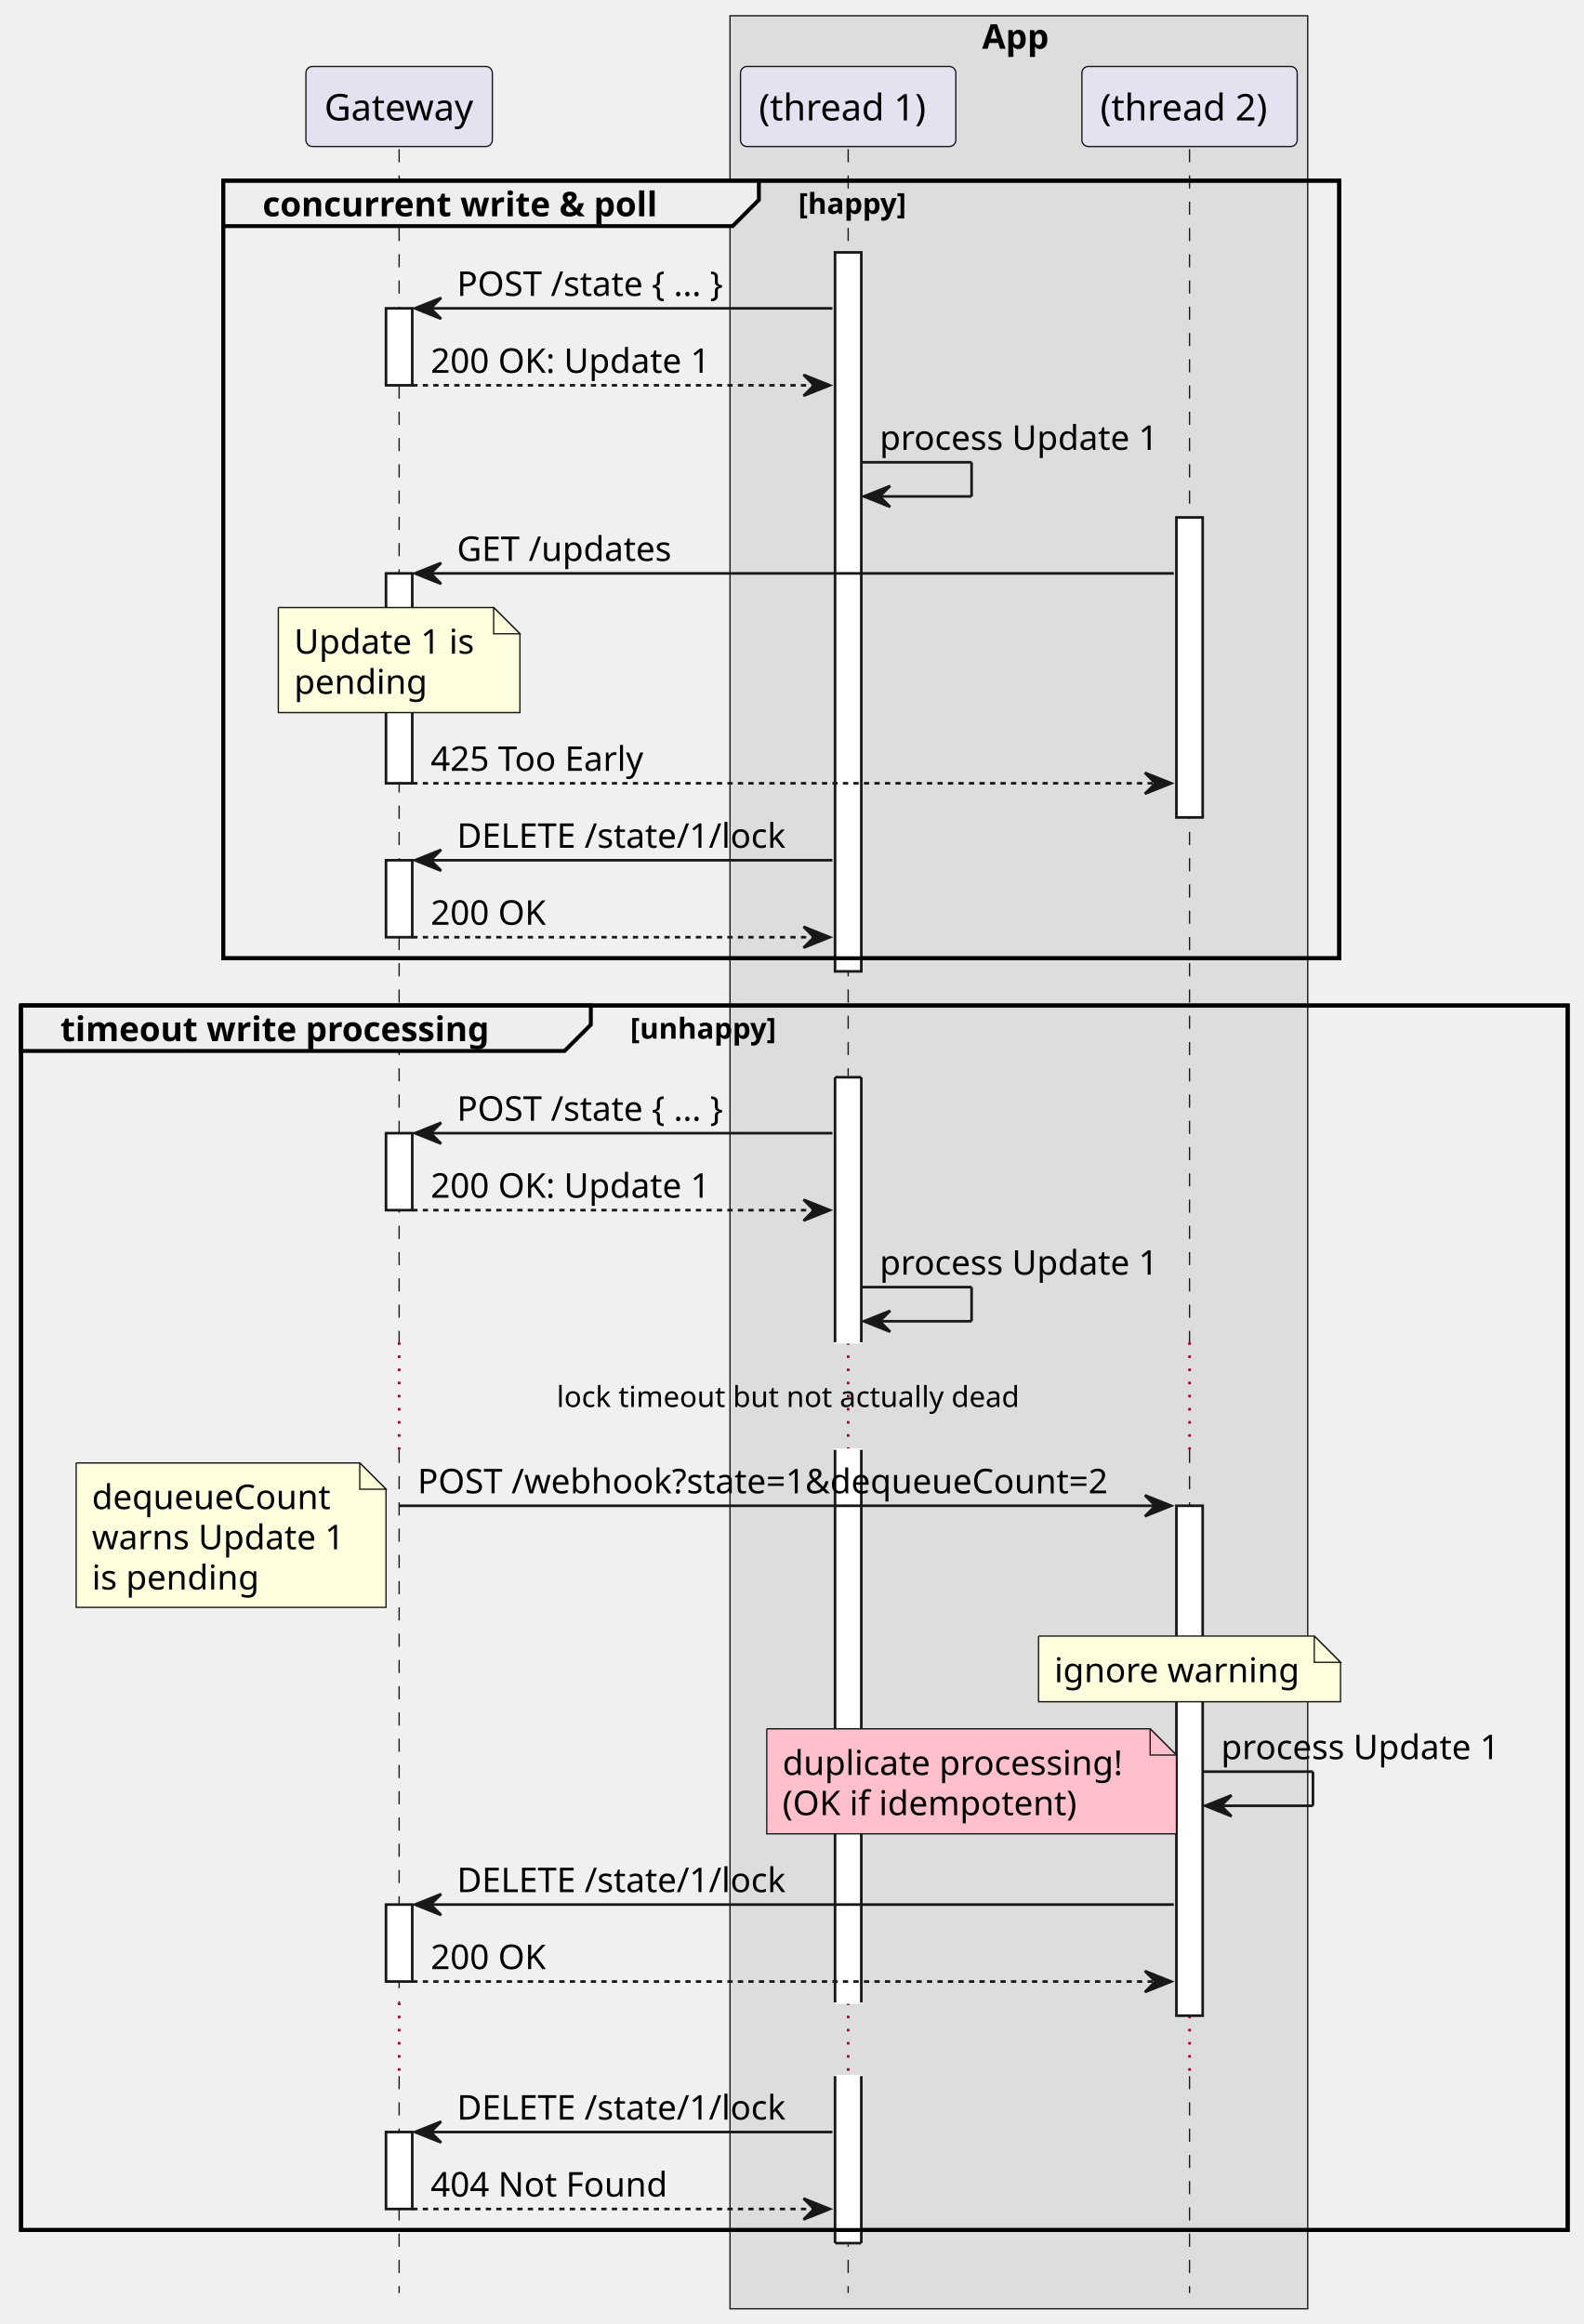
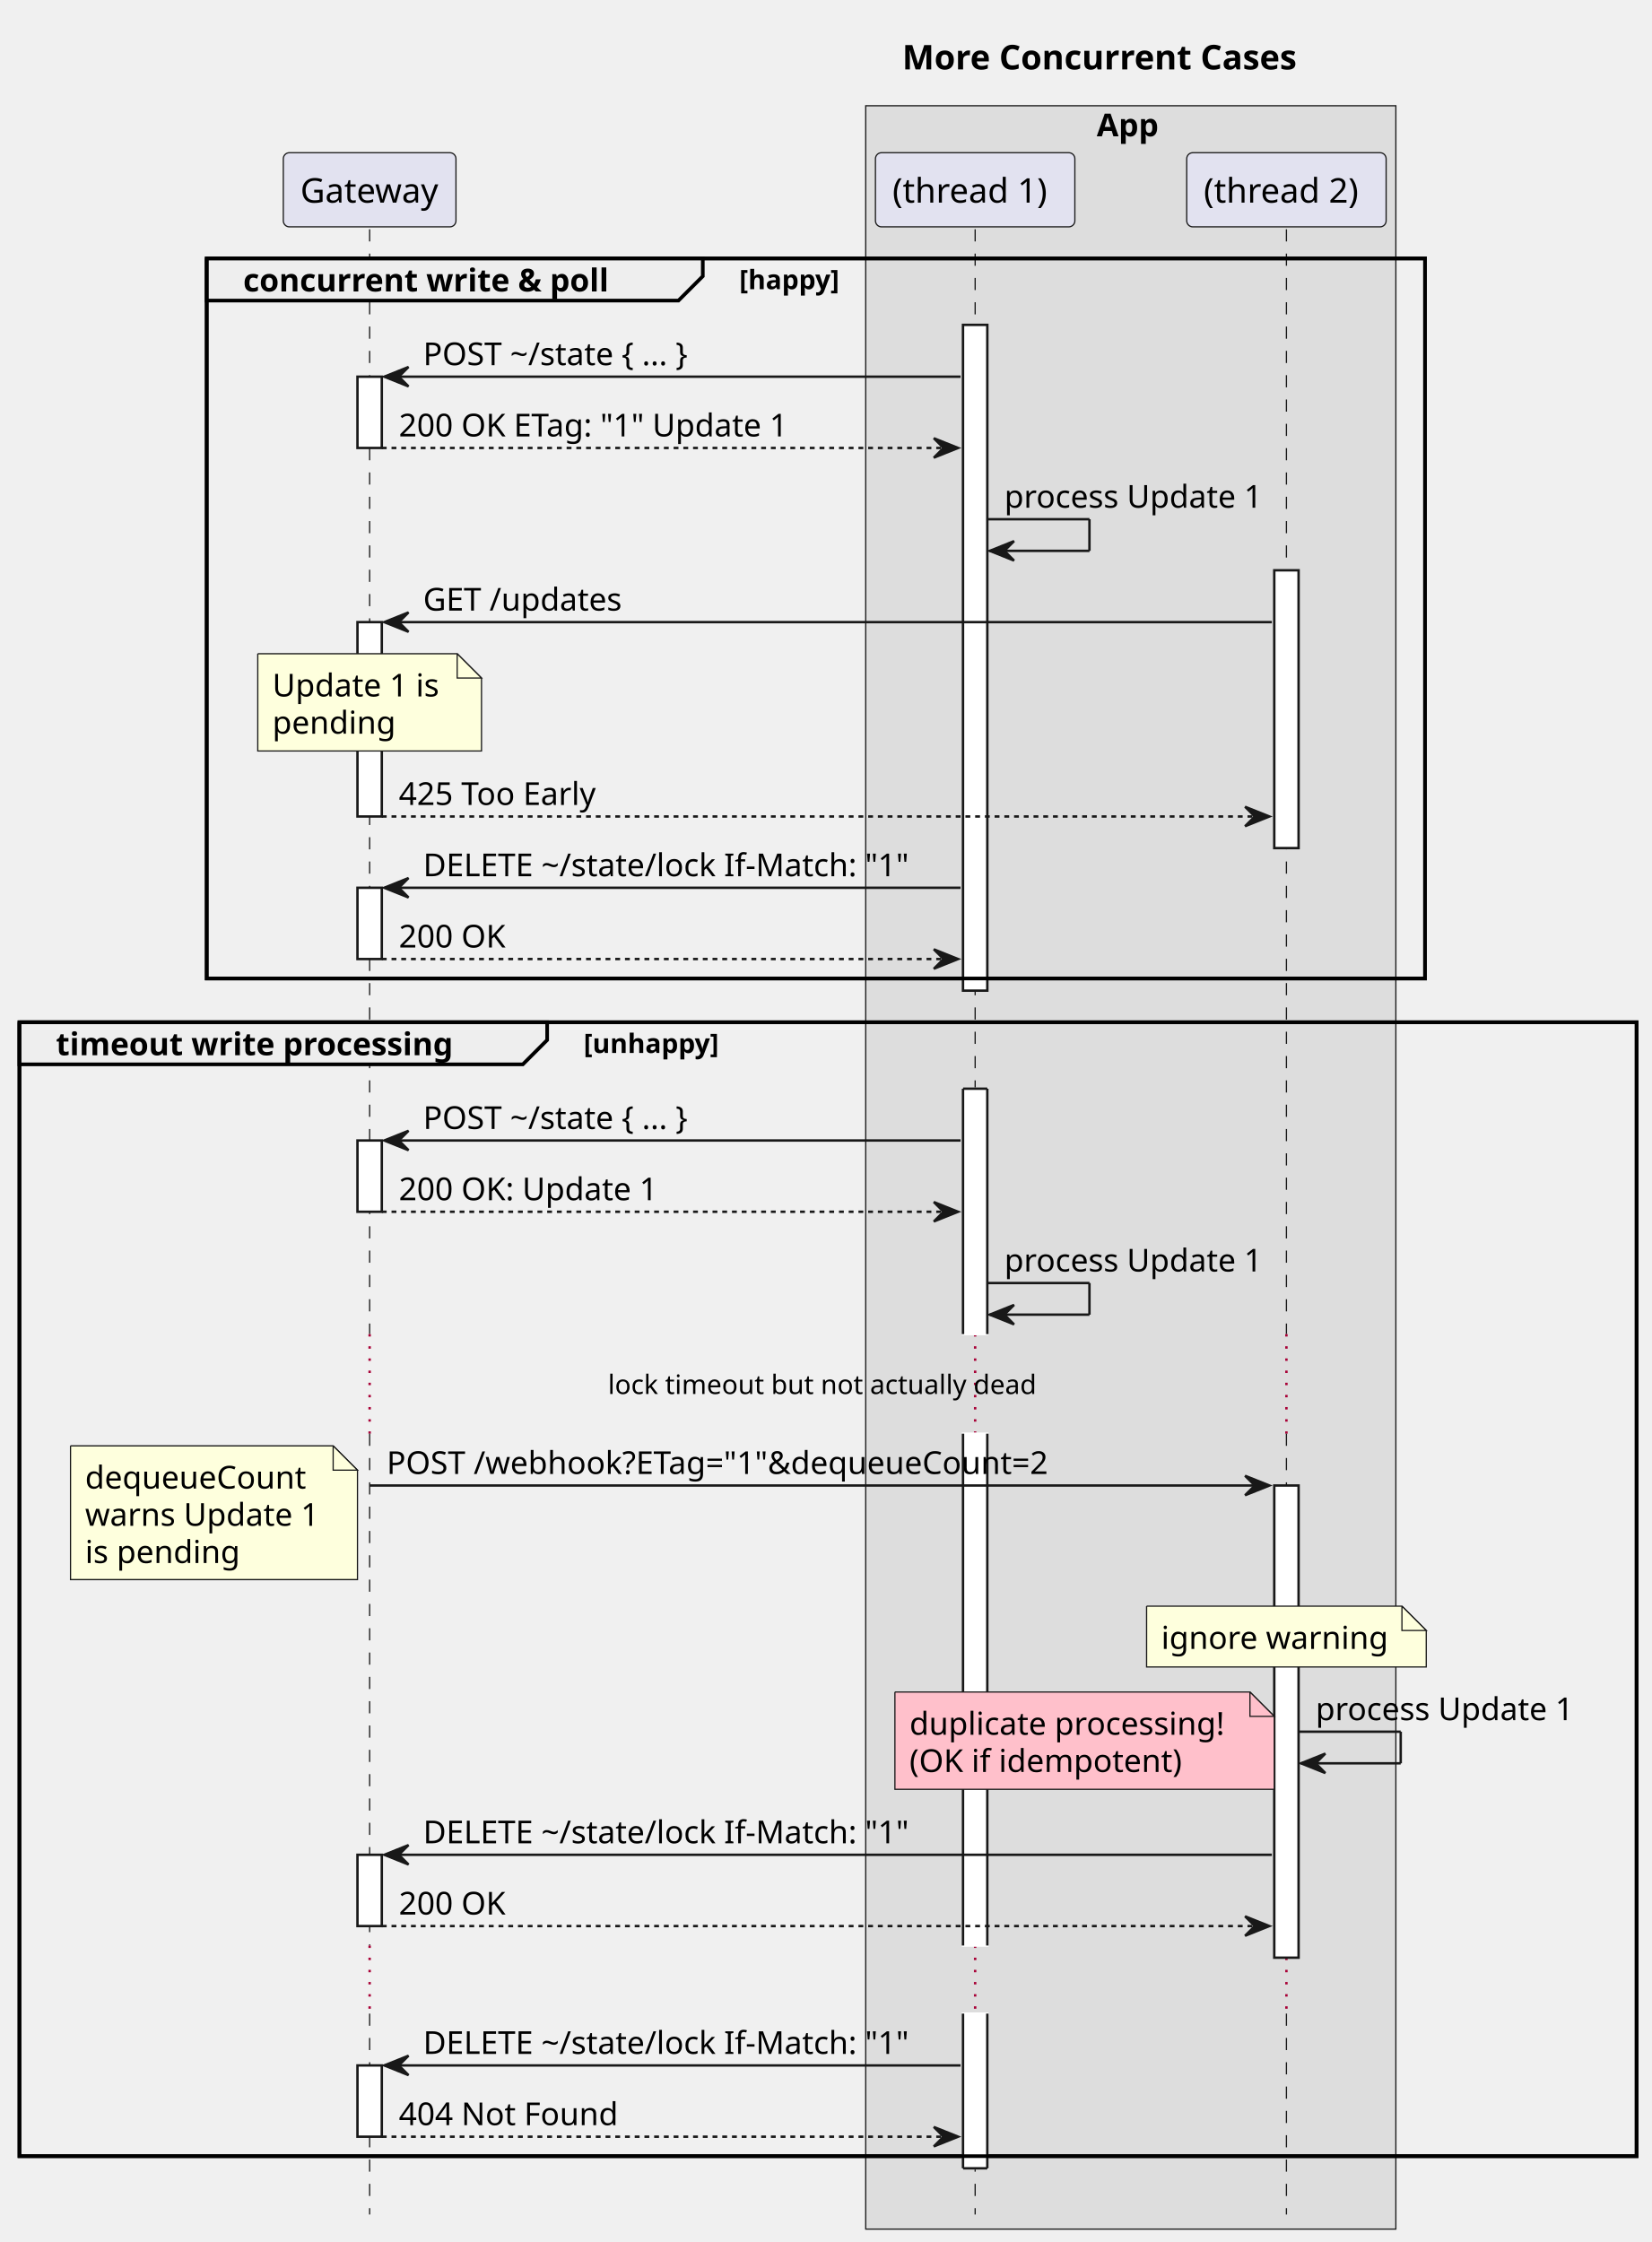
- <svg xmlns="http://www.w3.org/2000/svg" contentStyleType="text/css" height="885px" preserveAspectRatio="none" style="width:603px;height:885px;background:#FFFFFF;" version="1.1" viewBox="0 0 603 885" width="603px" zoomAndPan="magnify">
+ <svg xmlns="http://www.w3.org/2000/svg" contentStyleType="text/css" height="922px" preserveAspectRatio="none" style="width:679px;height:922px;background:#FFFFFF;" version="1.1" viewBox="0 0 679 922" width="679px" zoomAndPan="magnify">
  <defs />
  <g>
-     <rect fill="#DDDDDD" height="873.207" style="stroke:#181818;stroke-width:0.5;" width="220" x="278" y="6" />
-     <text fill="#000000" font-family="sans-serif" font-size="13" font-weight="bold" lengthAdjust="spacing" textLength="28" x="374" y="18.568">App</text>
-     <rect fill="none" height="296.106" style="stroke:#000000;stroke-width:1.5;" width="425" x="85" y="68.799" />
-     <rect fill="none" height="466.303" style="stroke:#000000;stroke-width:1.5;" width="589" x="8" y="382.904" />
-     <line style="stroke:#181818;stroke-width:0.5;stroke-dasharray:5.0,5.0;" x1="152" x2="152" y1="56.799" y2="511.147" />
-     <line style="stroke:#A80036;stroke-width:1.0;stroke-dasharray:1.0,4.0;" x1="152" x2="152" y1="511.147" y2="552.102" />
-     <line style="stroke:#181818;stroke-width:0.5;stroke-dasharray:5.0,5.0;" x1="152" x2="152" y1="552.102" y2="762.586" />
-     <line style="stroke:#A80036;stroke-width:1.0;stroke-dasharray:1.0,4.0;" x1="152" x2="152" y1="762.586" y2="790.586" />
-     <line style="stroke:#181818;stroke-width:0.5;stroke-dasharray:5.0,5.0;" x1="152" x2="152" y1="790.586" y2="873.207" />
-     <rect fill="#FFFFFF" height="29.311" style="stroke:#181818;stroke-width:1.0;" width="10" x="147" y="117.42" />
-     <rect fill="#FFFFFF" height="79.932" style="stroke:#181818;stroke-width:1.0;" width="10" x="147" y="218.352" />
-     <rect fill="#FFFFFF" height="29.311" style="stroke:#181818;stroke-width:1.0;" width="10" x="147" y="327.594" />
-     <rect fill="#FFFFFF" height="29.311" style="stroke:#181818;stroke-width:1.0;" width="10" x="147" y="431.525" />
-     <rect fill="#FFFFFF" height="29.311" style="stroke:#181818;stroke-width:1.0;" width="10" x="147" y="725.275" />
-     <rect fill="#FFFFFF" height="29.311" style="stroke:#181818;stroke-width:1.0;" width="10" x="147" y="811.896" />
-     <line style="stroke:#181818;stroke-width:0.5;stroke-dasharray:5.0,5.0;" x1="323" x2="323" y1="56.799" y2="511.147" />
-     <line style="stroke:#A80036;stroke-width:1.0;stroke-dasharray:1.0,4.0;" x1="323" x2="323" y1="511.147" y2="552.102" />
-     <line style="stroke:#181818;stroke-width:0.5;stroke-dasharray:5.0,5.0;" x1="323" x2="323" y1="552.102" y2="762.586" />
-     <line style="stroke:#A80036;stroke-width:1.0;stroke-dasharray:1.0,4.0;" x1="323" x2="323" y1="762.586" y2="790.586" />
-     <line style="stroke:#181818;stroke-width:0.5;stroke-dasharray:5.0,5.0;" x1="323" x2="323" y1="790.586" y2="873.207" />
-     <rect fill="#FFFFFF" height="273.795" style="stroke:#181818;stroke-width:1.0;" width="10" x="318" y="96.109" />
-     <rect fill="#FFFFFF" height="100.932" style="stroke:#FFFFFF;stroke-width:1.0;" width="10" x="318" y="410.215" />
-     <line style="stroke:#181818;stroke-width:1.0;" x1="318" x2="318" y1="410.215" y2="511.147" />
-     <line style="stroke:#181818;stroke-width:1.0;" x1="328" x2="328" y1="410.215" y2="511.147" />
-     <line style="stroke:#181818;stroke-width:1.0;" x1="318" x2="328" y1="410.215" y2="410.215" />
-     <rect fill="#FFFFFF" height="210.484" style="stroke:#FFFFFF;stroke-width:1.0;" width="10" x="318" y="552.102" />
-     <line style="stroke:#181818;stroke-width:1.0;" x1="318" x2="318" y1="552.102" y2="762.586" />
-     <line style="stroke:#181818;stroke-width:1.0;" x1="328" x2="328" y1="552.102" y2="762.586" />
-     <rect fill="#FFFFFF" height="63.621" style="stroke:#FFFFFF;stroke-width:1.0;" width="10" x="318" y="790.586" />
-     <line style="stroke:#181818;stroke-width:1.0;" x1="318" x2="318" y1="790.586" y2="854.207" />
-     <line style="stroke:#181818;stroke-width:1.0;" x1="328" x2="328" y1="790.586" y2="854.207" />
-     <line style="stroke:#181818;stroke-width:1.0;" x1="318" x2="328" y1="854.207" y2="854.207" />
-     <line style="stroke:#181818;stroke-width:0.5;stroke-dasharray:5.0,5.0;" x1="453" x2="453" y1="56.799" y2="511.147" />
-     <line style="stroke:#A80036;stroke-width:1.0;stroke-dasharray:1.0,4.0;" x1="453" x2="453" y1="511.147" y2="552.102" />
-     <line style="stroke:#181818;stroke-width:0.5;stroke-dasharray:5.0,5.0;" x1="453" x2="453" y1="552.102" y2="762.586" />
-     <line style="stroke:#A80036;stroke-width:1.0;stroke-dasharray:1.0,4.0;" x1="453" x2="453" y1="762.586" y2="790.586" />
-     <line style="stroke:#181818;stroke-width:0.5;stroke-dasharray:5.0,5.0;" x1="453" x2="453" y1="790.586" y2="873.207" />
-     <rect fill="#FFFFFF" height="114.242" style="stroke:#181818;stroke-width:1.0;" width="10" x="448" y="197.041" />
-     <rect fill="#FFFFFF" height="194.174" style="stroke:#181818;stroke-width:1.0;" width="10" x="448" y="573.412" />
-     <rect fill="#E2E2F0" height="30.488" rx="2.5" ry="2.5" style="stroke:#181818;stroke-width:0.5;" width="71" x="116.5" y="25.311" />
-     <text fill="#000000" font-family="sans-serif" font-size="14" lengthAdjust="spacing" textLength="57" x="123.5" y="45.846">Gateway</text>
-     <rect fill="#E2E2F0" height="30.488" rx="2.5" ry="2.5" style="stroke:#181818;stroke-width:0.5;" width="82" x="282" y="25.311" />
-     <text fill="#000000" font-family="sans-serif" font-size="14" lengthAdjust="spacing" textLength="68" x="289" y="45.846">(thread 1)</text>
-     <rect fill="#E2E2F0" height="30.488" rx="2.5" ry="2.5" style="stroke:#181818;stroke-width:0.5;" width="82" x="412" y="25.311" />
-     <text fill="#000000" font-family="sans-serif" font-size="14" lengthAdjust="spacing" textLength="68" x="419" y="45.846">(thread 2)</text>
-     <path d="M85,68.799 L289,68.799 L289,76.109 L279,86.109 L85,86.109 L85,68.799 " fill="#EEEEEE" style="stroke:#000000;stroke-width:1.5;" />
-     <rect fill="none" height="296.106" style="stroke:#000000;stroke-width:1.5;" width="425" x="85" y="68.799" />
-     <text fill="#000000" font-family="sans-serif" font-size="13" font-weight="bold" lengthAdjust="spacing" textLength="155" x="100" y="82.367">concurrent write &amp; poll</text>
-     <text fill="#000000" font-family="sans-serif" font-size="11" font-weight="bold" lengthAdjust="spacing" textLength="41" x="304" y="81.434">[happy]</text>
-     <polygon fill="#181818" points="168,113.42,158,117.42,168,121.42,164,117.42" style="stroke:#181818;stroke-width:1.0;" />
-     <line style="stroke:#181818;stroke-width:1.0;" x1="162" x2="317" y1="117.42" y2="117.42" />
-     <text fill="#000000" font-family="sans-serif" font-size="13" lengthAdjust="spacing" textLength="106" x="174" y="112.678">POST /state { ... }</text>
-     <polygon fill="#181818" points="306,142.731,316,146.731,306,150.731,310,146.731" style="stroke:#181818;stroke-width:1.0;" />
-     <line style="stroke:#181818;stroke-width:1.0;stroke-dasharray:2.0,2.0;" x1="157" x2="312" y1="146.731" y2="146.731" />
-     <text fill="#000000" font-family="sans-serif" font-size="13" lengthAdjust="spacing" textLength="110" x="164" y="141.988">200 OK: Update 1</text>
-     <line style="stroke:#181818;stroke-width:1.0;" x1="328" x2="370" y1="176.041" y2="176.041" />
-     <line style="stroke:#181818;stroke-width:1.0;" x1="370" x2="370" y1="176.041" y2="189.041" />
-     <line style="stroke:#181818;stroke-width:1.0;" x1="329" x2="370" y1="189.041" y2="189.041" />
-     <polygon fill="#181818" points="339,185.041,329,189.041,339,193.041,335,189.041" style="stroke:#181818;stroke-width:1.0;" />
-     <text fill="#000000" font-family="sans-serif" font-size="13" lengthAdjust="spacing" textLength="109" x="335" y="171.299">process Update 1</text>
-     <polygon fill="#181818" points="168,214.352,158,218.352,168,222.352,164,218.352" style="stroke:#181818;stroke-width:1.0;" />
-     <line style="stroke:#181818;stroke-width:1.0;" x1="162" x2="447" y1="218.352" y2="218.352" />
-     <text fill="#000000" font-family="sans-serif" font-size="13" lengthAdjust="spacing" textLength="85" x="174" y="213.609">GET /updates</text>
-     <path d="M106,231.352 L106,271.352 L198,271.352 L198,241.352 L188,231.352 L106,231.352 " fill="#FEFFDD" style="stroke:#181818;stroke-width:0.5;" />
-     <path d="M188,231.352 L188,241.352 L198,241.352 L188,231.352 " fill="#FEFFDD" style="stroke:#181818;stroke-width:0.5;" />
-     <text fill="#000000" font-family="sans-serif" font-size="13" lengthAdjust="spacing" textLength="71" x="112" y="248.92">Update 1 is</text>
-     <text fill="#000000" font-family="sans-serif" font-size="13" lengthAdjust="spacing" textLength="51" x="112" y="264.231">pending</text>
-     <polygon fill="#181818" points="436,294.283,446,298.283,436,302.283,440,298.283" style="stroke:#181818;stroke-width:1.0;" />
-     <line style="stroke:#181818;stroke-width:1.0;stroke-dasharray:2.0,2.0;" x1="157" x2="442" y1="298.283" y2="298.283" />
-     <text fill="#000000" font-family="sans-serif" font-size="13" lengthAdjust="spacing" textLength="86" x="164" y="293.541">425 Too Early</text>
-     <polygon fill="#181818" points="168,323.594,158,327.594,168,331.594,164,327.594" style="stroke:#181818;stroke-width:1.0;" />
-     <line style="stroke:#181818;stroke-width:1.0;" x1="162" x2="317" y1="327.594" y2="327.594" />
-     <text fill="#000000" font-family="sans-serif" font-size="13" lengthAdjust="spacing" textLength="137" x="174" y="322.852">DELETE /state/1/lock</text>
-     <polygon fill="#181818" points="306,352.904,316,356.904,306,360.904,310,356.904" style="stroke:#181818;stroke-width:1.0;" />
-     <line style="stroke:#181818;stroke-width:1.0;stroke-dasharray:2.0,2.0;" x1="157" x2="312" y1="356.904" y2="356.904" />
-     <text fill="#000000" font-family="sans-serif" font-size="13" lengthAdjust="spacing" textLength="46" x="164" y="352.162">200 OK</text>
-     <path d="M8,382.904 L225,382.904 L225,390.215 L215,400.215 L8,400.215 L8,382.904 " fill="#EEEEEE" style="stroke:#000000;stroke-width:1.5;" />
-     <rect fill="none" height="466.303" style="stroke:#000000;stroke-width:1.5;" width="589" x="8" y="382.904" />
-     <text fill="#000000" font-family="sans-serif" font-size="13" font-weight="bold" lengthAdjust="spacing" textLength="168" x="23" y="396.473">timeout write processing</text>
-     <text fill="#000000" font-family="sans-serif" font-size="11" font-weight="bold" lengthAdjust="spacing" textLength="55" x="240" y="395.539">[unhappy]</text>
-     <polygon fill="#181818" points="168,427.525,158,431.525,168,435.525,164,431.525" style="stroke:#181818;stroke-width:1.0;" />
-     <line style="stroke:#181818;stroke-width:1.0;" x1="162" x2="317" y1="431.525" y2="431.525" />
-     <text fill="#000000" font-family="sans-serif" font-size="13" lengthAdjust="spacing" textLength="106" x="174" y="426.783">POST /state { ... }</text>
-     <polygon fill="#181818" points="306,456.836,316,460.836,306,464.836,310,460.836" style="stroke:#181818;stroke-width:1.0;" />
-     <line style="stroke:#181818;stroke-width:1.0;stroke-dasharray:2.0,2.0;" x1="157" x2="312" y1="460.836" y2="460.836" />
-     <text fill="#000000" font-family="sans-serif" font-size="13" lengthAdjust="spacing" textLength="110" x="164" y="456.094">200 OK: Update 1</text>
-     <line style="stroke:#181818;stroke-width:1.0;" x1="328" x2="370" y1="490.147" y2="490.147" />
-     <line style="stroke:#181818;stroke-width:1.0;" x1="370" x2="370" y1="490.147" y2="503.147" />
-     <line style="stroke:#181818;stroke-width:1.0;" x1="329" x2="370" y1="503.147" y2="503.147" />
-     <polygon fill="#181818" points="339,499.147,329,503.147,339,507.147,335,503.147" style="stroke:#181818;stroke-width:1.0;" />
-     <text fill="#000000" font-family="sans-serif" font-size="13" lengthAdjust="spacing" textLength="109" x="335" y="485.404">process Update 1</text>
-     <text fill="#000000" font-family="sans-serif" font-size="11" lengthAdjust="spacing" textLength="181" x="212" y="535.781">lock timeout but not actually dead</text>
-     <polygon fill="#181818" points="436,569.412,446,573.412,436,577.412,440,573.412" style="stroke:#181818;stroke-width:1.0;" />
-     <line style="stroke:#181818;stroke-width:1.0;" x1="152" x2="442" y1="573.412" y2="573.412" />
-     <text fill="#000000" font-family="sans-serif" font-size="13" lengthAdjust="spacing" textLength="272" x="159" y="568.67">POST /webhook?state=1&amp;dequeueCount=2</text>
-     <path d="M29,557.102 L29,612.102 L147,612.102 L147,567.102 L137,557.102 L29,557.102 " fill="#FEFFDD" style="stroke:#181818;stroke-width:0.5;" />
-     <path d="M137,557.102 L137,567.102 L147,567.102 L137,557.102 " fill="#FEFFDD" style="stroke:#181818;stroke-width:0.5;" />
-     <text fill="#000000" font-family="sans-serif" font-size="13" lengthAdjust="spacing" textLength="91" x="35" y="574.67">dequeueCount</text>
-     <text fill="#000000" font-family="sans-serif" font-size="13" lengthAdjust="spacing" textLength="97" x="35" y="589.981">warns Update 1</text>
-     <text fill="#000000" font-family="sans-serif" font-size="13" lengthAdjust="spacing" textLength="66" x="35" y="605.291">is pending</text>
-     <path d="M395.5,623.033 L395.5,648.033 L510.5,648.033 L510.5,633.033 L500.5,623.033 L395.5,623.033 " fill="#FEFFDD" style="stroke:#181818;stroke-width:0.5;" />
-     <path d="M500.5,623.033 L500.5,633.033 L510.5,633.033 L500.5,623.033 " fill="#FEFFDD" style="stroke:#181818;stroke-width:0.5;" />
-     <text fill="#000000" font-family="sans-serif" font-size="13" lengthAdjust="spacing" textLength="94" x="401.5" y="640.602">ignore warning</text>
-     <line style="stroke:#181818;stroke-width:1.0;" x1="458" x2="500" y1="674.654" y2="674.654" />
-     <line style="stroke:#181818;stroke-width:1.0;" x1="500" x2="500" y1="674.654" y2="687.654" />
-     <line style="stroke:#181818;stroke-width:1.0;" x1="459" x2="500" y1="687.654" y2="687.654" />
-     <polygon fill="#181818" points="469,683.654,459,687.654,469,691.654,465,687.654" style="stroke:#181818;stroke-width:1.0;" />
-     <text fill="#000000" font-family="sans-serif" font-size="13" lengthAdjust="spacing" textLength="109" x="465" y="669.912">process Update 1</text>
-     <path d="M292,658.344 L292,698.344 L448,698.344 L448,668.344 L438,658.344 L292,658.344 " fill="#FFC0CB" style="stroke:#181818;stroke-width:0.5;" />
-     <path d="M438,658.344 L438,668.344 L448,668.344 L438,658.344 " fill="#FFC0CB" style="stroke:#181818;stroke-width:0.5;" />
-     <text fill="#000000" font-family="sans-serif" font-size="13" lengthAdjust="spacing" textLength="135" x="298" y="675.912">duplicate processing!</text>
-     <text fill="#000000" font-family="sans-serif" font-size="13" lengthAdjust="spacing" textLength="115" x="298" y="691.223">(OK if idempotent)</text>
-     <polygon fill="#181818" points="168,721.275,158,725.275,168,729.275,164,725.275" style="stroke:#181818;stroke-width:1.0;" />
-     <line style="stroke:#181818;stroke-width:1.0;" x1="162" x2="447" y1="725.275" y2="725.275" />
-     <text fill="#000000" font-family="sans-serif" font-size="13" lengthAdjust="spacing" textLength="137" x="174" y="720.533">DELETE /state/1/lock</text>
-     <polygon fill="#181818" points="436,750.586,446,754.586,436,758.586,440,754.586" style="stroke:#181818;stroke-width:1.0;" />
-     <line style="stroke:#181818;stroke-width:1.0;stroke-dasharray:2.0,2.0;" x1="157" x2="442" y1="754.586" y2="754.586" />
-     <text fill="#000000" font-family="sans-serif" font-size="13" lengthAdjust="spacing" textLength="46" x="164" y="749.844">200 OK</text>
-     <polygon fill="#181818" points="168,807.896,158,811.896,168,815.896,164,811.896" style="stroke:#181818;stroke-width:1.0;" />
-     <line style="stroke:#181818;stroke-width:1.0;" x1="162" x2="317" y1="811.896" y2="811.896" />
-     <text fill="#000000" font-family="sans-serif" font-size="13" lengthAdjust="spacing" textLength="137" x="174" y="807.154">DELETE /state/1/lock</text>
-     <polygon fill="#181818" points="306,837.207,316,841.207,306,845.207,310,841.207" style="stroke:#181818;stroke-width:1.0;" />
-     <line style="stroke:#181818;stroke-width:1.0;stroke-dasharray:2.0,2.0;" x1="157" x2="312" y1="841.207" y2="841.207" />
-     <text fill="#000000" font-family="sans-serif" font-size="13" lengthAdjust="spacing" textLength="94" x="164" y="836.465">404 Not Found</text>
+     <rect fill="#DDDDDD" height="873.207" style="stroke:#181818;stroke-width:0.5;" width="218" x="356" y="43.488" />
+     <text fill="#000000" font-family="sans-serif" font-size="13" font-weight="bold" lengthAdjust="spacing" textLength="28" x="451" y="56.057">App</text>
+     <rect fill="none" height="26.488" id="_title" style="stroke:none;stroke-width:1.0;" width="177" x="366" y="10" />
+     <text fill="#000000" font-family="sans-serif" font-size="14" font-weight="bold" lengthAdjust="spacing" textLength="167" x="371" y="28.535">More Concurrent Cases</text>
+     <rect fill="none" height="296.106" style="stroke:#000000;stroke-width:1.5;" width="501" x="85" y="106.287" />
+     <rect fill="none" height="466.303" style="stroke:#000000;stroke-width:1.5;" width="665" x="8" y="420.393" />
+     <line style="stroke:#181818;stroke-width:0.5;stroke-dasharray:5.0,5.0;" x1="152" x2="152" y1="94.287" y2="548.635" />
+     <line style="stroke:#A80036;stroke-width:1.0;stroke-dasharray:1.0,4.0;" x1="152" x2="152" y1="548.635" y2="589.59" />
+     <line style="stroke:#181818;stroke-width:0.5;stroke-dasharray:5.0,5.0;" x1="152" x2="152" y1="589.59" y2="800.074" />
+     <line style="stroke:#A80036;stroke-width:1.0;stroke-dasharray:1.0,4.0;" x1="152" x2="152" y1="800.074" y2="828.074" />
+     <line style="stroke:#181818;stroke-width:0.5;stroke-dasharray:5.0,5.0;" x1="152" x2="152" y1="828.074" y2="910.695" />
+     <rect fill="#FFFFFF" height="29.311" style="stroke:#181818;stroke-width:1.0;" width="10" x="147" y="154.908" />
+     <rect fill="#FFFFFF" height="79.932" style="stroke:#181818;stroke-width:1.0;" width="10" x="147" y="255.84" />
+     <rect fill="#FFFFFF" height="29.311" style="stroke:#181818;stroke-width:1.0;" width="10" x="147" y="365.082" />
+     <rect fill="#FFFFFF" height="29.311" style="stroke:#181818;stroke-width:1.0;" width="10" x="147" y="469.014" />
+     <rect fill="#FFFFFF" height="29.311" style="stroke:#181818;stroke-width:1.0;" width="10" x="147" y="762.764" />
+     <rect fill="#FFFFFF" height="29.311" style="stroke:#181818;stroke-width:1.0;" width="10" x="147" y="849.385" />
+     <line style="stroke:#181818;stroke-width:0.5;stroke-dasharray:5.0,5.0;" x1="401" x2="401" y1="94.287" y2="548.635" />
+     <line style="stroke:#A80036;stroke-width:1.0;stroke-dasharray:1.0,4.0;" x1="401" x2="401" y1="548.635" y2="589.59" />
+     <line style="stroke:#181818;stroke-width:0.5;stroke-dasharray:5.0,5.0;" x1="401" x2="401" y1="589.59" y2="800.074" />
+     <line style="stroke:#A80036;stroke-width:1.0;stroke-dasharray:1.0,4.0;" x1="401" x2="401" y1="800.074" y2="828.074" />
+     <line style="stroke:#181818;stroke-width:0.5;stroke-dasharray:5.0,5.0;" x1="401" x2="401" y1="828.074" y2="910.695" />
+     <rect fill="#FFFFFF" height="273.795" style="stroke:#181818;stroke-width:1.0;" width="10" x="396" y="133.598" />
+     <rect fill="#FFFFFF" height="100.932" style="stroke:#FFFFFF;stroke-width:1.0;" width="10" x="396" y="447.703" />
+     <line style="stroke:#181818;stroke-width:1.0;" x1="396" x2="396" y1="447.703" y2="548.635" />
+     <line style="stroke:#181818;stroke-width:1.0;" x1="406" x2="406" y1="447.703" y2="548.635" />
+     <line style="stroke:#181818;stroke-width:1.0;" x1="396" x2="406" y1="447.703" y2="447.703" />
+     <rect fill="#FFFFFF" height="210.484" style="stroke:#FFFFFF;stroke-width:1.0;" width="10" x="396" y="589.59" />
+     <line style="stroke:#181818;stroke-width:1.0;" x1="396" x2="396" y1="589.59" y2="800.074" />
+     <line style="stroke:#181818;stroke-width:1.0;" x1="406" x2="406" y1="589.59" y2="800.074" />
+     <rect fill="#FFFFFF" height="63.621" style="stroke:#FFFFFF;stroke-width:1.0;" width="10" x="396" y="828.074" />
+     <line style="stroke:#181818;stroke-width:1.0;" x1="396" x2="396" y1="828.074" y2="891.695" />
+     <line style="stroke:#181818;stroke-width:1.0;" x1="406" x2="406" y1="828.074" y2="891.695" />
+     <line style="stroke:#181818;stroke-width:1.0;" x1="396" x2="406" y1="891.695" y2="891.695" />
+     <line style="stroke:#181818;stroke-width:0.5;stroke-dasharray:5.0,5.0;" x1="529" x2="529" y1="94.287" y2="548.635" />
+     <line style="stroke:#A80036;stroke-width:1.0;stroke-dasharray:1.0,4.0;" x1="529" x2="529" y1="548.635" y2="589.59" />
+     <line style="stroke:#181818;stroke-width:0.5;stroke-dasharray:5.0,5.0;" x1="529" x2="529" y1="589.59" y2="800.074" />
+     <line style="stroke:#A80036;stroke-width:1.0;stroke-dasharray:1.0,4.0;" x1="529" x2="529" y1="800.074" y2="828.074" />
+     <line style="stroke:#181818;stroke-width:0.5;stroke-dasharray:5.0,5.0;" x1="529" x2="529" y1="828.074" y2="910.695" />
+     <rect fill="#FFFFFF" height="114.242" style="stroke:#181818;stroke-width:1.0;" width="10" x="524" y="234.529" />
+     <rect fill="#FFFFFF" height="194.174" style="stroke:#181818;stroke-width:1.0;" width="10" x="524" y="610.9" />
+     <rect fill="#E2E2F0" height="30.488" rx="2.5" ry="2.5" style="stroke:#181818;stroke-width:0.5;" width="71" x="116.5" y="62.799" />
+     <text fill="#000000" font-family="sans-serif" font-size="14" lengthAdjust="spacing" textLength="57" x="123.5" y="83.334">Gateway</text>
+     <rect fill="#E2E2F0" height="30.488" rx="2.5" ry="2.5" style="stroke:#181818;stroke-width:0.5;" width="82" x="360" y="62.799" />
+     <text fill="#000000" font-family="sans-serif" font-size="14" lengthAdjust="spacing" textLength="68" x="367" y="83.334">(thread 1)</text>
+     <rect fill="#E2E2F0" height="30.488" rx="2.5" ry="2.5" style="stroke:#181818;stroke-width:0.5;" width="82" x="488" y="62.799" />
+     <text fill="#000000" font-family="sans-serif" font-size="14" lengthAdjust="spacing" textLength="68" x="495" y="83.334">(thread 2)</text>
+     <path d="M85,106.287 L289,106.287 L289,113.598 L279,123.598 L85,123.598 L85,106.287 " fill="#EEEEEE" style="stroke:#000000;stroke-width:1.5;" />
+     <rect fill="none" height="296.106" style="stroke:#000000;stroke-width:1.5;" width="501" x="85" y="106.287" />
+     <text fill="#000000" font-family="sans-serif" font-size="13" font-weight="bold" lengthAdjust="spacing" textLength="155" x="100" y="119.856">concurrent write &amp; poll</text>
+     <text fill="#000000" font-family="sans-serif" font-size="11" font-weight="bold" lengthAdjust="spacing" textLength="41" x="304" y="118.922">[happy]</text>
+     <polygon fill="#181818" points="168,150.908,158,154.908,168,158.908,164,154.908" style="stroke:#181818;stroke-width:1.0;" />
+     <line style="stroke:#181818;stroke-width:1.0;" x1="162" x2="395" y1="154.908" y2="154.908" />
+     <text fill="#000000" font-family="sans-serif" font-size="13" lengthAdjust="spacing" textLength="114" x="174" y="150.166">POST ~/state { ... }</text>
+     <polygon fill="#181818" points="384,180.219,394,184.219,384,188.219,388,184.219" style="stroke:#181818;stroke-width:1.0;" />
+     <line style="stroke:#181818;stroke-width:1.0;stroke-dasharray:2.0,2.0;" x1="157" x2="390" y1="184.219" y2="184.219" />
+     <text fill="#000000" font-family="sans-serif" font-size="13" lengthAdjust="spacing" textLength="166" x="164" y="179.477">200 OK ETag: "1" Update 1</text>
+     <line style="stroke:#181818;stroke-width:1.0;" x1="406" x2="448" y1="213.529" y2="213.529" />
+     <line style="stroke:#181818;stroke-width:1.0;" x1="448" x2="448" y1="213.529" y2="226.529" />
+     <line style="stroke:#181818;stroke-width:1.0;" x1="407" x2="448" y1="226.529" y2="226.529" />
+     <polygon fill="#181818" points="417,222.529,407,226.529,417,230.529,413,226.529" style="stroke:#181818;stroke-width:1.0;" />
+     <text fill="#000000" font-family="sans-serif" font-size="13" lengthAdjust="spacing" textLength="109" x="413" y="208.787">process Update 1</text>
+     <polygon fill="#181818" points="168,251.84,158,255.84,168,259.84,164,255.84" style="stroke:#181818;stroke-width:1.0;" />
+     <line style="stroke:#181818;stroke-width:1.0;" x1="162" x2="523" y1="255.84" y2="255.84" />
+     <text fill="#000000" font-family="sans-serif" font-size="13" lengthAdjust="spacing" textLength="85" x="174" y="251.098">GET /updates</text>
+     <path d="M106,268.84 L106,308.84 L198,308.84 L198,278.84 L188,268.84 L106,268.84 " fill="#FEFFDD" style="stroke:#181818;stroke-width:0.5;" />
+     <path d="M188,268.84 L188,278.84 L198,278.84 L188,268.84 " fill="#FEFFDD" style="stroke:#181818;stroke-width:0.5;" />
+     <text fill="#000000" font-family="sans-serif" font-size="13" lengthAdjust="spacing" textLength="71" x="112" y="286.408">Update 1 is</text>
+     <text fill="#000000" font-family="sans-serif" font-size="13" lengthAdjust="spacing" textLength="51" x="112" y="301.719">pending</text>
+     <polygon fill="#181818" points="512,331.772,522,335.772,512,339.772,516,335.772" style="stroke:#181818;stroke-width:1.0;" />
+     <line style="stroke:#181818;stroke-width:1.0;stroke-dasharray:2.0,2.0;" x1="157" x2="518" y1="335.772" y2="335.772" />
+     <text fill="#000000" font-family="sans-serif" font-size="13" lengthAdjust="spacing" textLength="86" x="164" y="331.029">425 Too Early</text>
+     <polygon fill="#181818" points="168,361.082,158,365.082,168,369.082,164,365.082" style="stroke:#181818;stroke-width:1.0;" />
+     <line style="stroke:#181818;stroke-width:1.0;" x1="162" x2="395" y1="365.082" y2="365.082" />
+     <text fill="#000000" font-family="sans-serif" font-size="13" lengthAdjust="spacing" textLength="215" x="174" y="360.34">DELETE ~/state/lock If-Match: "1"</text>
+     <polygon fill="#181818" points="384,390.393,394,394.393,384,398.393,388,394.393" style="stroke:#181818;stroke-width:1.0;" />
+     <line style="stroke:#181818;stroke-width:1.0;stroke-dasharray:2.0,2.0;" x1="157" x2="390" y1="394.393" y2="394.393" />
+     <text fill="#000000" font-family="sans-serif" font-size="13" lengthAdjust="spacing" textLength="46" x="164" y="389.65">200 OK</text>
+     <path d="M8,420.393 L225,420.393 L225,427.703 L215,437.703 L8,437.703 L8,420.393 " fill="#EEEEEE" style="stroke:#000000;stroke-width:1.5;" />
+     <rect fill="none" height="466.303" style="stroke:#000000;stroke-width:1.5;" width="665" x="8" y="420.393" />
+     <text fill="#000000" font-family="sans-serif" font-size="13" font-weight="bold" lengthAdjust="spacing" textLength="168" x="23" y="433.961">timeout write processing</text>
+     <text fill="#000000" font-family="sans-serif" font-size="11" font-weight="bold" lengthAdjust="spacing" textLength="55" x="240" y="433.027">[unhappy]</text>
+     <polygon fill="#181818" points="168,465.014,158,469.014,168,473.014,164,469.014" style="stroke:#181818;stroke-width:1.0;" />
+     <line style="stroke:#181818;stroke-width:1.0;" x1="162" x2="395" y1="469.014" y2="469.014" />
+     <text fill="#000000" font-family="sans-serif" font-size="13" lengthAdjust="spacing" textLength="114" x="174" y="464.272">POST ~/state { ... }</text>
+     <polygon fill="#181818" points="384,494.324,394,498.324,384,502.324,388,498.324" style="stroke:#181818;stroke-width:1.0;" />
+     <line style="stroke:#181818;stroke-width:1.0;stroke-dasharray:2.0,2.0;" x1="157" x2="390" y1="498.324" y2="498.324" />
+     <text fill="#000000" font-family="sans-serif" font-size="13" lengthAdjust="spacing" textLength="110" x="164" y="493.582">200 OK: Update 1</text>
+     <line style="stroke:#181818;stroke-width:1.0;" x1="406" x2="448" y1="527.635" y2="527.635" />
+     <line style="stroke:#181818;stroke-width:1.0;" x1="448" x2="448" y1="527.635" y2="540.635" />
+     <line style="stroke:#181818;stroke-width:1.0;" x1="407" x2="448" y1="540.635" y2="540.635" />
+     <polygon fill="#181818" points="417,536.635,407,540.635,417,544.635,413,540.635" style="stroke:#181818;stroke-width:1.0;" />
+     <text fill="#000000" font-family="sans-serif" font-size="13" lengthAdjust="spacing" textLength="109" x="413" y="522.893">process Update 1</text>
+     <text fill="#000000" font-family="sans-serif" font-size="11" lengthAdjust="spacing" textLength="181" x="250" y="573.269">lock timeout but not actually dead</text>
+     <polygon fill="#181818" points="512,606.9,522,610.9,512,614.9,516,610.9" style="stroke:#181818;stroke-width:1.0;" />
+     <line style="stroke:#181818;stroke-width:1.0;" x1="152" x2="518" y1="610.9" y2="610.9" />
+     <text fill="#000000" font-family="sans-serif" font-size="13" lengthAdjust="spacing" textLength="281" x="159" y="606.158">POST /webhook?ETag="1"&amp;dequeueCount=2</text>
+     <path d="M29,594.59 L29,649.59 L147,649.59 L147,604.59 L137,594.59 L29,594.59 " fill="#FEFFDD" style="stroke:#181818;stroke-width:0.5;" />
+     <path d="M137,594.59 L137,604.59 L147,604.59 L137,594.59 " fill="#FEFFDD" style="stroke:#181818;stroke-width:0.5;" />
+     <text fill="#000000" font-family="sans-serif" font-size="13" lengthAdjust="spacing" textLength="91" x="35" y="612.158">dequeueCount</text>
+     <text fill="#000000" font-family="sans-serif" font-size="13" lengthAdjust="spacing" textLength="97" x="35" y="627.469">warns Update 1</text>
+     <text fill="#000000" font-family="sans-serif" font-size="13" lengthAdjust="spacing" textLength="66" x="35" y="642.779">is pending</text>
+     <path d="M471.5,660.521 L471.5,685.521 L586.5,685.521 L586.5,670.521 L576.5,660.521 L471.5,660.521 " fill="#FEFFDD" style="stroke:#181818;stroke-width:0.5;" />
+     <path d="M576.5,660.521 L576.5,670.521 L586.5,670.521 L576.5,660.521 " fill="#FEFFDD" style="stroke:#181818;stroke-width:0.5;" />
+     <text fill="#000000" font-family="sans-serif" font-size="13" lengthAdjust="spacing" textLength="94" x="477.5" y="678.09">ignore warning</text>
+     <line style="stroke:#181818;stroke-width:1.0;" x1="534" x2="576" y1="712.143" y2="712.143" />
+     <line style="stroke:#181818;stroke-width:1.0;" x1="576" x2="576" y1="712.143" y2="725.143" />
+     <line style="stroke:#181818;stroke-width:1.0;" x1="535" x2="576" y1="725.143" y2="725.143" />
+     <polygon fill="#181818" points="545,721.143,535,725.143,545,729.143,541,725.143" style="stroke:#181818;stroke-width:1.0;" />
+     <text fill="#000000" font-family="sans-serif" font-size="13" lengthAdjust="spacing" textLength="109" x="541" y="707.4">process Update 1</text>
+     <path d="M368,695.832 L368,735.832 L524,735.832 L524,705.832 L514,695.832 L368,695.832 " fill="#FFC0CB" style="stroke:#181818;stroke-width:0.5;" />
+     <path d="M514,695.832 L514,705.832 L524,705.832 L514,695.832 " fill="#FFC0CB" style="stroke:#181818;stroke-width:0.5;" />
+     <text fill="#000000" font-family="sans-serif" font-size="13" lengthAdjust="spacing" textLength="135" x="374" y="713.4">duplicate processing!</text>
+     <text fill="#000000" font-family="sans-serif" font-size="13" lengthAdjust="spacing" textLength="115" x="374" y="728.711">(OK if idempotent)</text>
+     <polygon fill="#181818" points="168,758.764,158,762.764,168,766.764,164,762.764" style="stroke:#181818;stroke-width:1.0;" />
+     <line style="stroke:#181818;stroke-width:1.0;" x1="162" x2="523" y1="762.764" y2="762.764" />
+     <text fill="#000000" font-family="sans-serif" font-size="13" lengthAdjust="spacing" textLength="215" x="174" y="758.021">DELETE ~/state/lock If-Match: "1"</text>
+     <polygon fill="#181818" points="512,788.074,522,792.074,512,796.074,516,792.074" style="stroke:#181818;stroke-width:1.0;" />
+     <line style="stroke:#181818;stroke-width:1.0;stroke-dasharray:2.0,2.0;" x1="157" x2="518" y1="792.074" y2="792.074" />
+     <text fill="#000000" font-family="sans-serif" font-size="13" lengthAdjust="spacing" textLength="46" x="164" y="787.332">200 OK</text>
+     <polygon fill="#181818" points="168,845.385,158,849.385,168,853.385,164,849.385" style="stroke:#181818;stroke-width:1.0;" />
+     <line style="stroke:#181818;stroke-width:1.0;" x1="162" x2="395" y1="849.385" y2="849.385" />
+     <text fill="#000000" font-family="sans-serif" font-size="13" lengthAdjust="spacing" textLength="215" x="174" y="844.643">DELETE ~/state/lock If-Match: "1"</text>
+     <polygon fill="#181818" points="384,874.695,394,878.695,384,882.695,388,878.695" style="stroke:#181818;stroke-width:1.0;" />
+     <line style="stroke:#181818;stroke-width:1.0;stroke-dasharray:2.0,2.0;" x1="157" x2="390" y1="878.695" y2="878.695" />
+     <text fill="#000000" font-family="sans-serif" font-size="13" lengthAdjust="spacing" textLength="94" x="164" y="873.953">404 Not Found</text>
  </g>
</svg>
